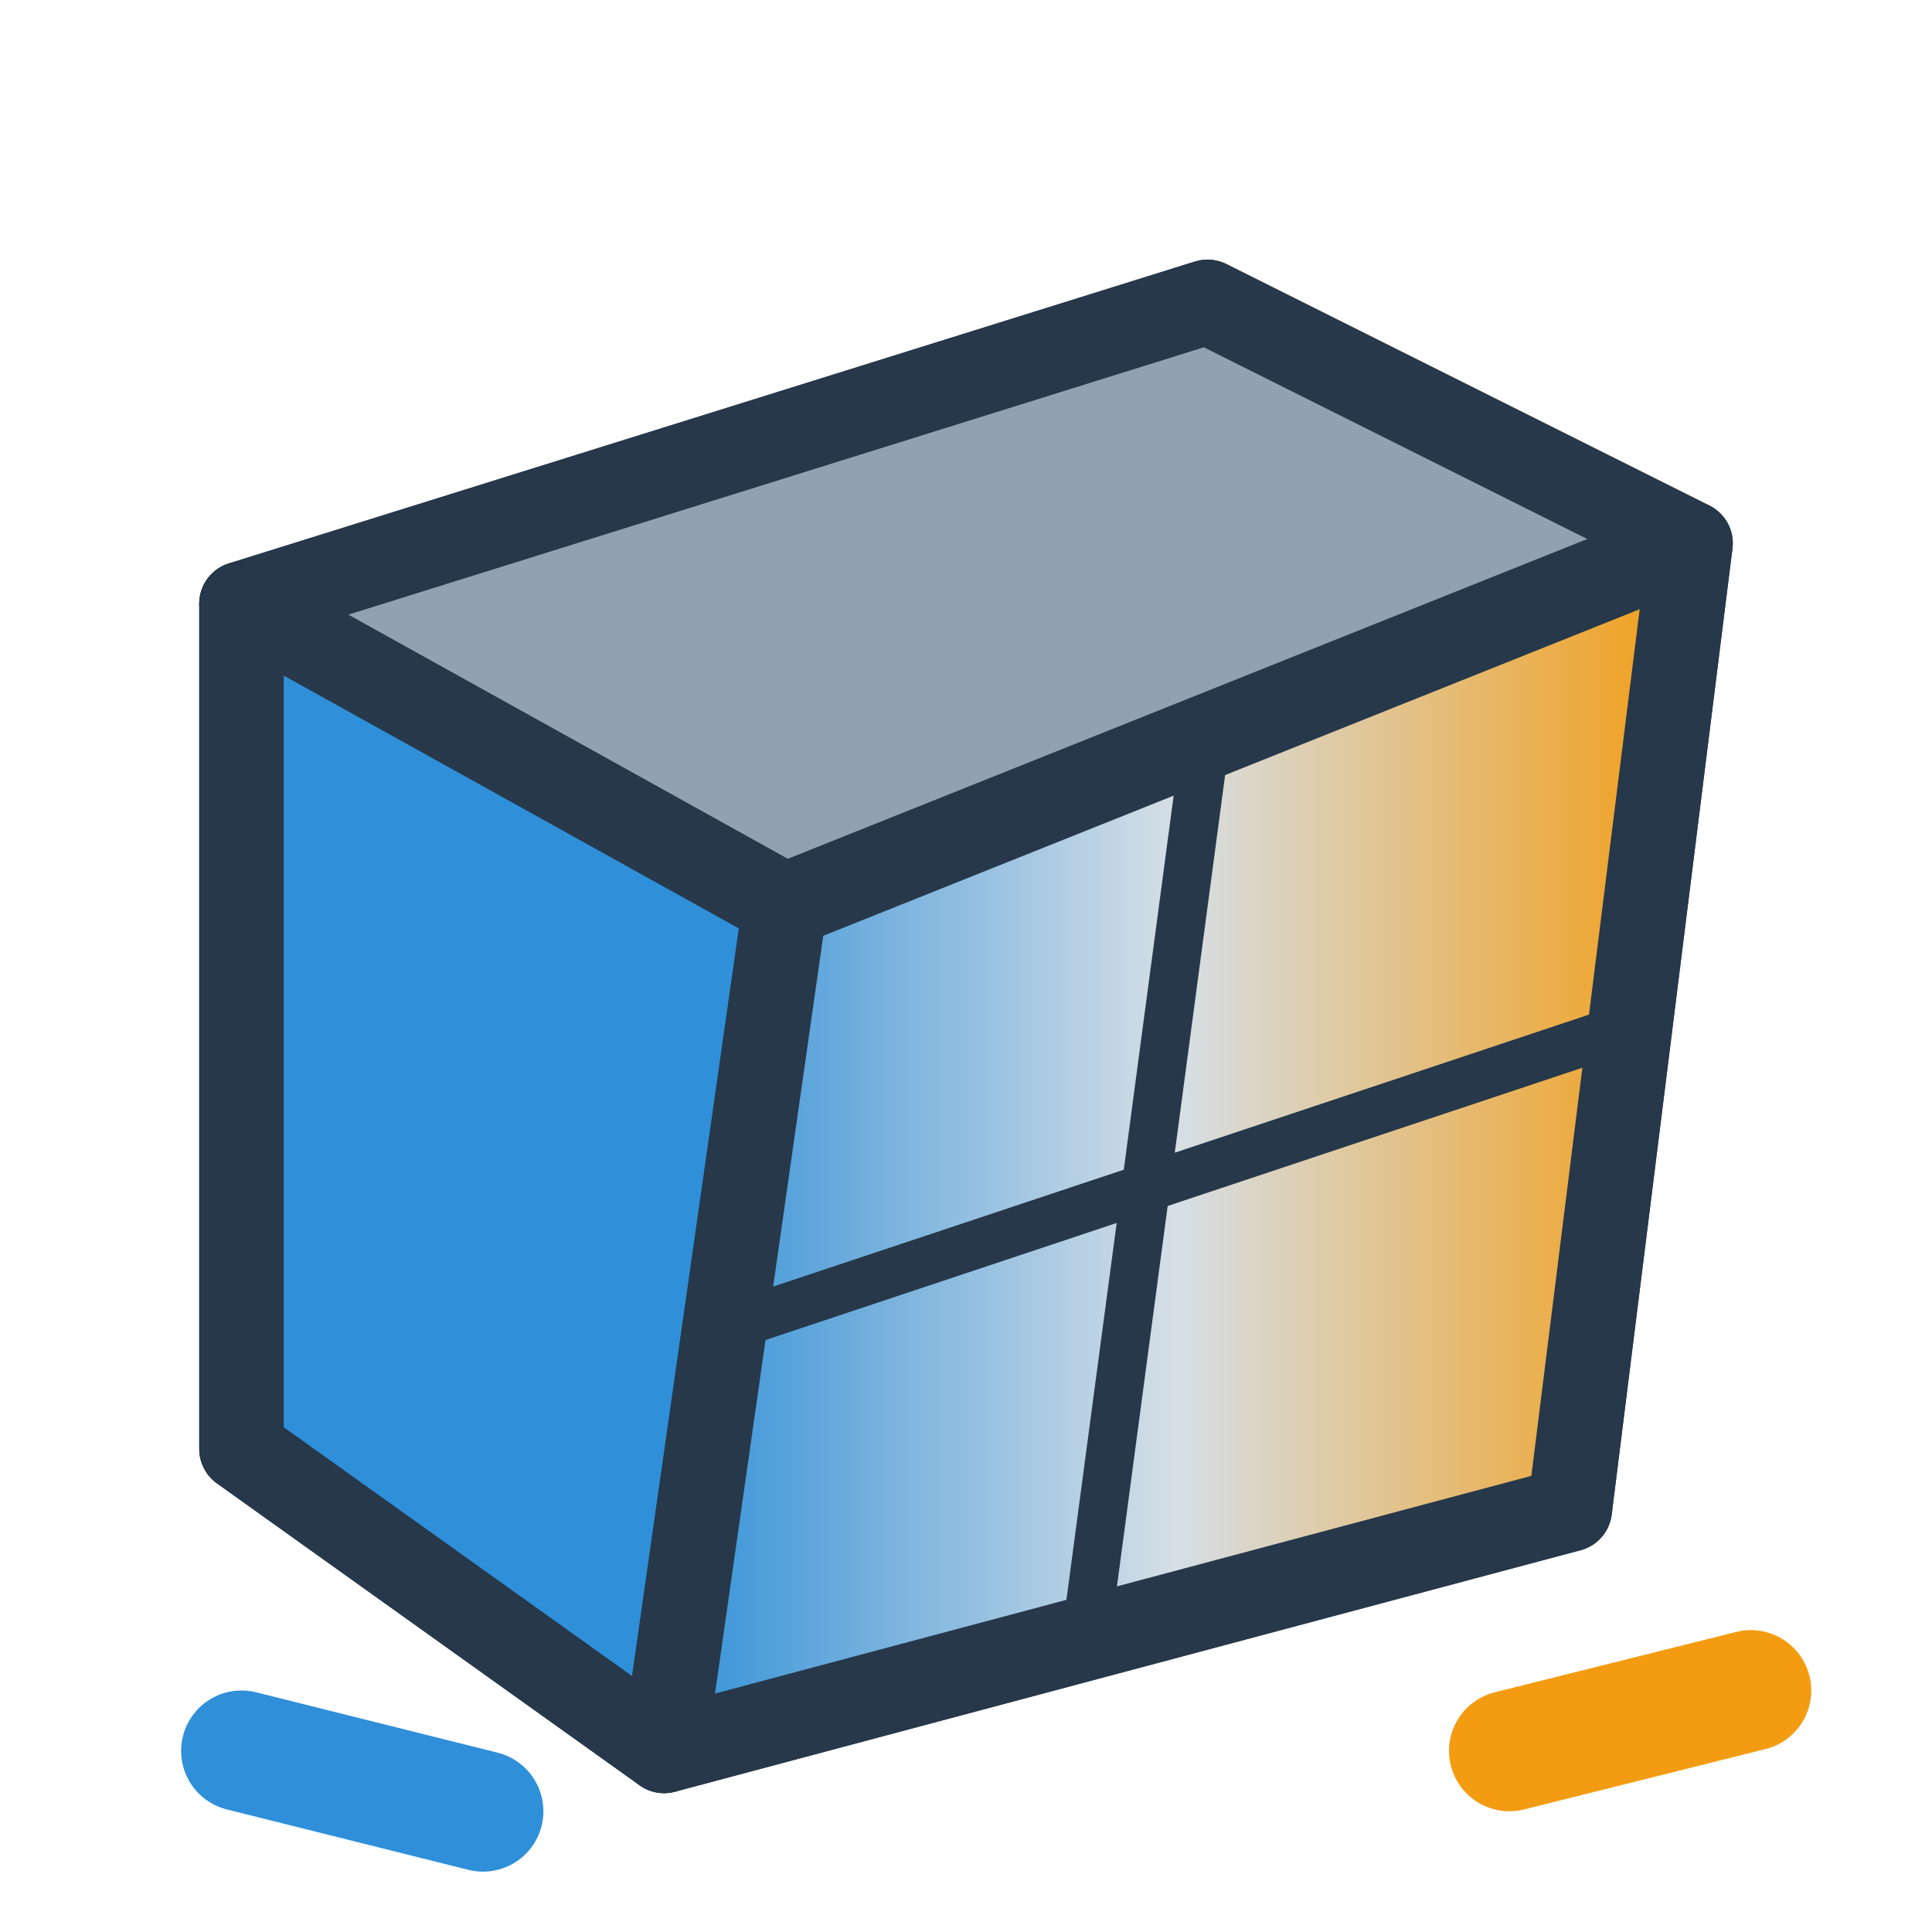
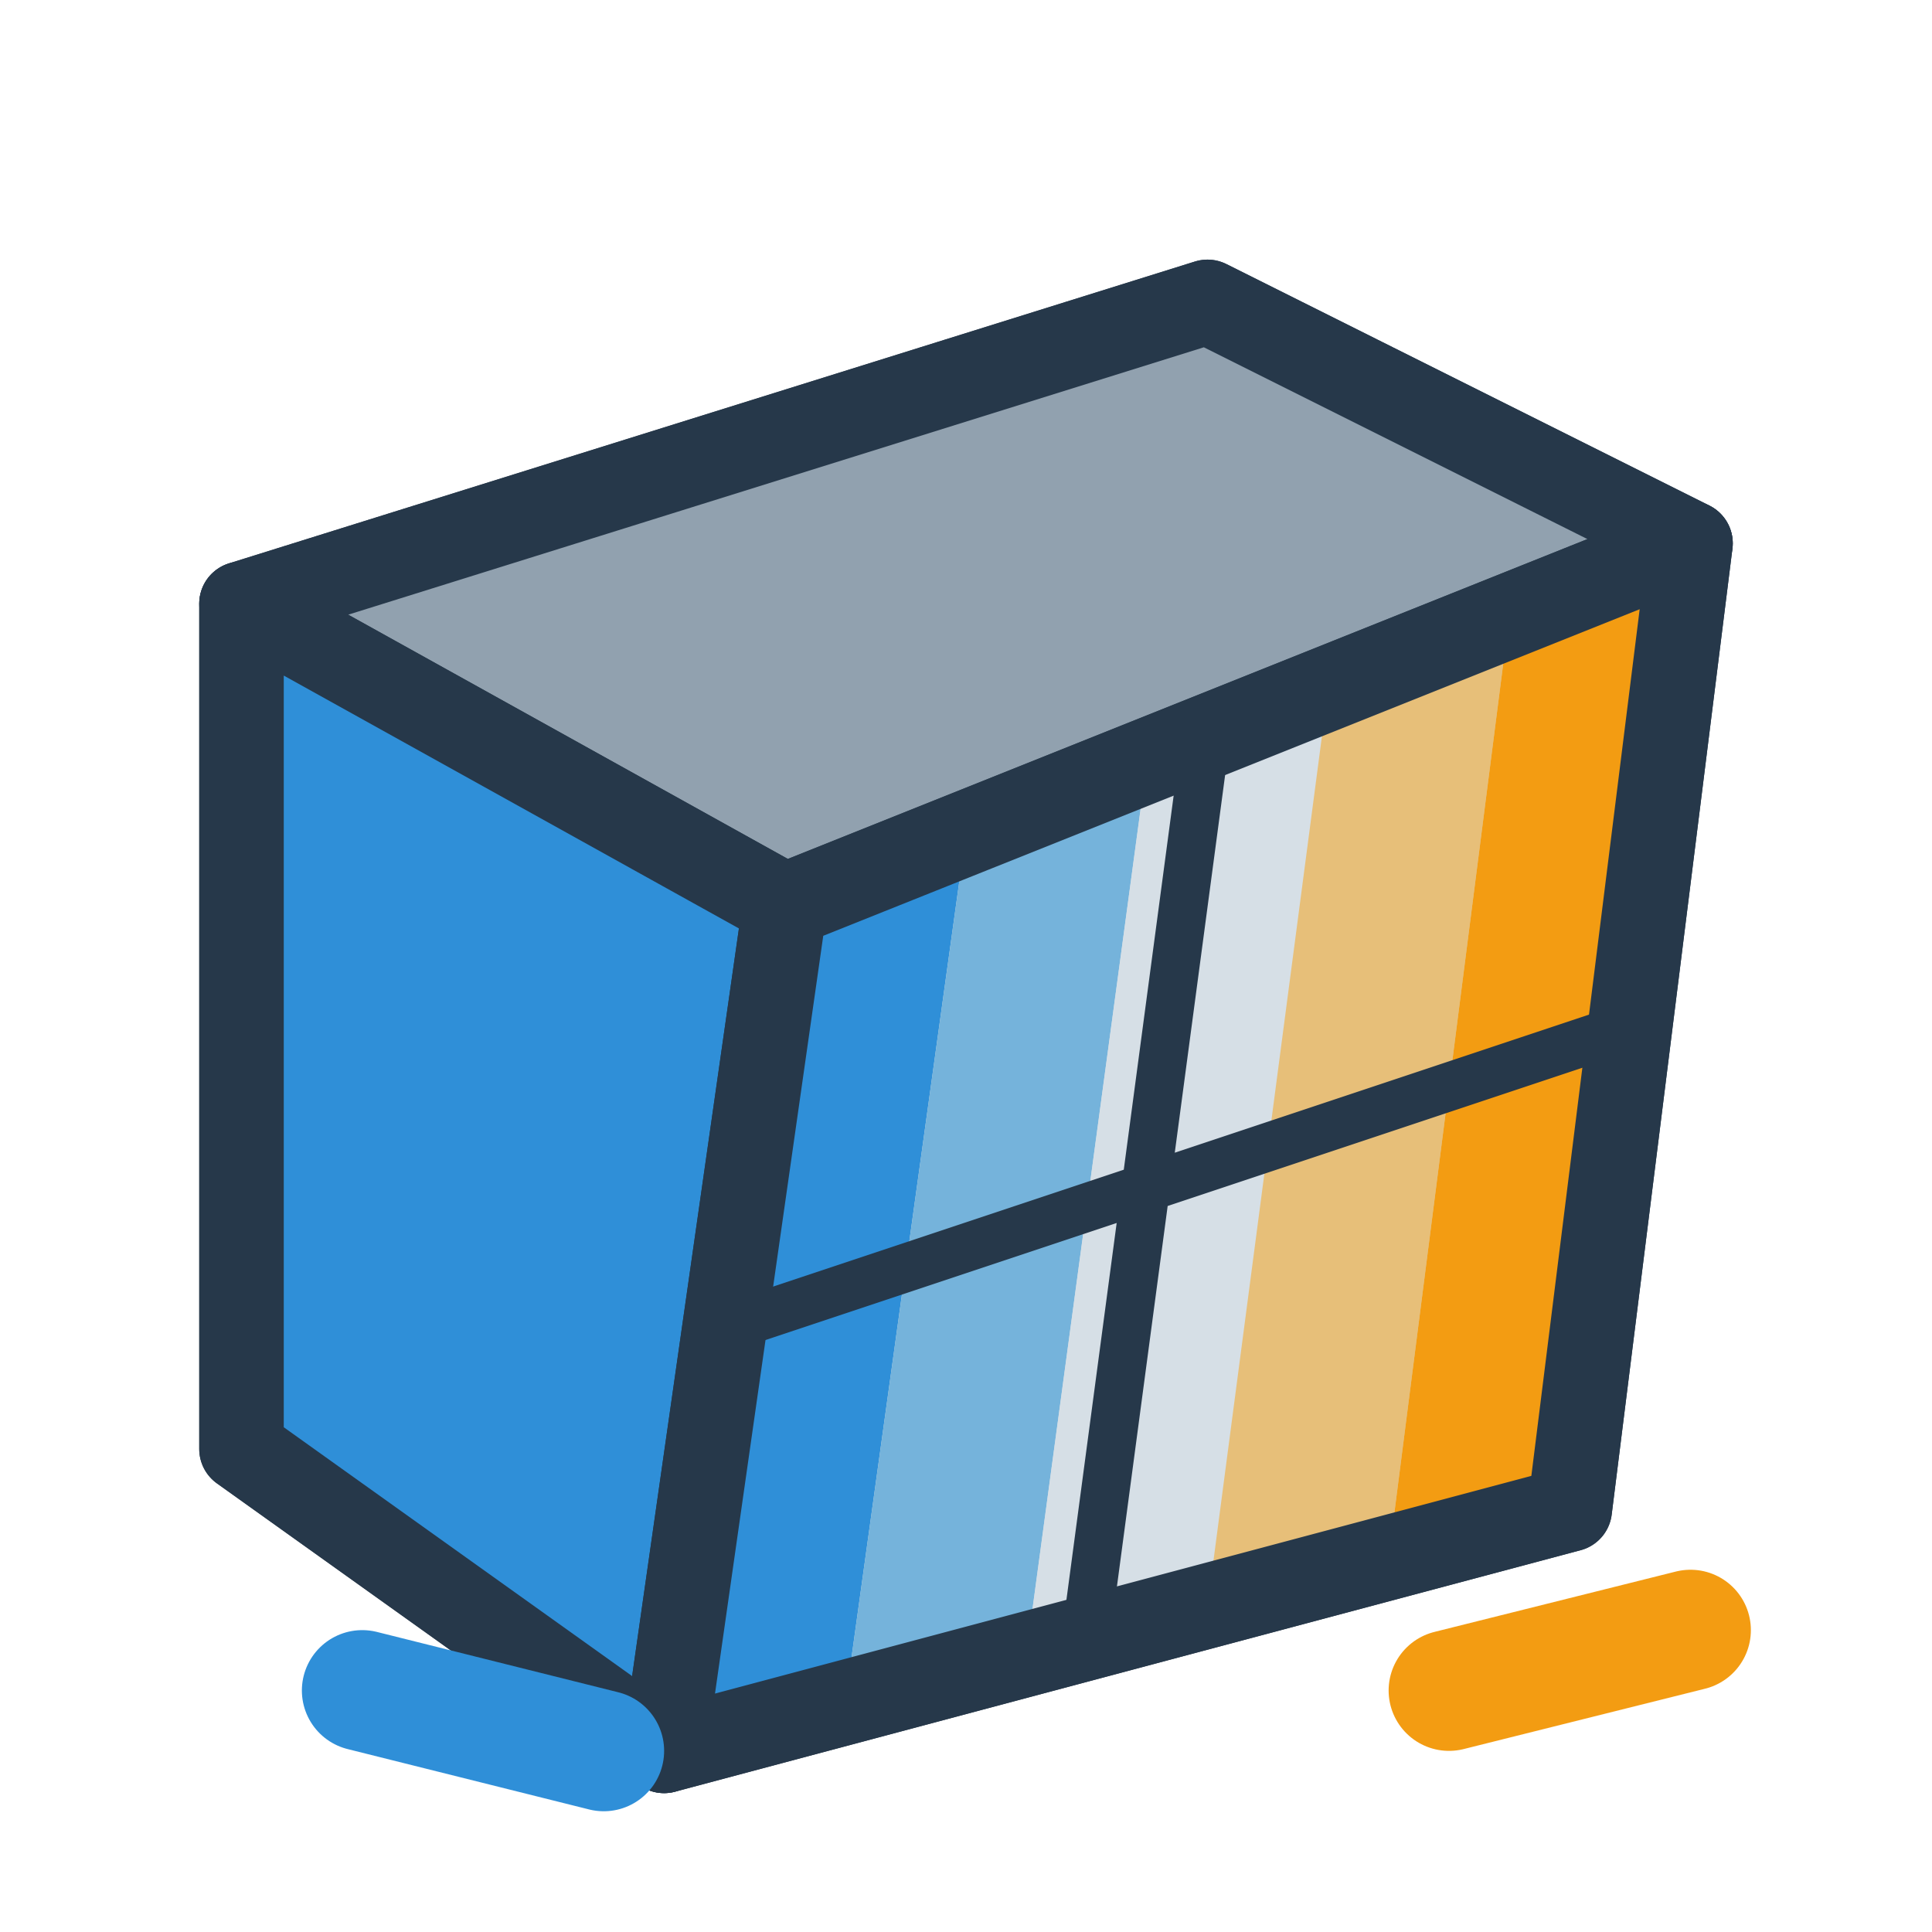
<svg xmlns="http://www.w3.org/2000/svg" width="64" height="64" viewBox="0 0 32 32" stroke-linecap="round" stroke-linejoin="round">
-   <defs>
-     <linearGradient id="deviation" x1="0" y1="0" x2="1" y2="0">
-       <stop offset="0" stop-color="#2F8FD8" />
-       <stop offset="0.5" stop-color="#D6DFE6" />
-       <stop offset="1" stop-color="#F39C12" />
-     </linearGradient>
-   </defs>
  <path d="M4 10L20 5L28 9L26 25L11 29L4 24Z" fill="#D6DFE6" stroke="#26384A" stroke-width="1.4" />
  <path d="M4 10L20 5L28 9L13 15Z" fill="#91A1AF" stroke="#26384A" stroke-width="1.4" />
  <path d="M4 10L13 15L11 29L4 24Z" fill="#2F8FD8" stroke="#26384A" stroke-width="1.4" />
-   <path d="M13 15L28 9L26 25L11 29Z" fill="url(#deviation)" stroke="#26384A" stroke-width="1.4" />
+   <polygon points="13.0,15.0 16.0,13.8 14.0,28.2 11.0,29.0" fill="#2F8FD8" stroke="none" stroke-width="0" />
+   <polygon points="16.0,13.8 19.0,12.6 17.0,27.4 14.0,28.2" fill="#75B3DB" stroke="none" stroke-width="0" />
+   <polygon points="19.0,12.6 22.0,11.4 20.0,26.6 17.0,27.4" fill="#D6DFE6" stroke="none" stroke-width="0" />
+   <polygon points="22.0,11.4 25.0,10.2 23.0,25.8 20.0,26.6" fill="#E7BF79" stroke="none" stroke-width="0" />
+   <polygon points="25.0,10.2 28.0,9.0 26.0,25.0 23.0,25.8" fill="#F39C12" stroke="none" stroke-width="0" />
+   <path d="M13 15L28 9L26 25L11 29Z" fill="none" stroke="#26384A" stroke-width="1.4" />
  <path d="M12 22L27 17 M20 12L18 27" fill="none" stroke="#26384A" stroke-width="0.8" />
-   <polyline points="4,29 8,30" fill="none" stroke="#2F8FD8" stroke-width="2" />
-   <polyline points="25,29 29,28" fill="none" stroke="#F39C12" stroke-width="2" />
+   <polyline points="6,28 10,29" fill="none" stroke="#2F8FD8" stroke-width="2" />
+   <polyline points="24,28 28,27" fill="none" stroke="#F39C12" stroke-width="2" />
</svg>
